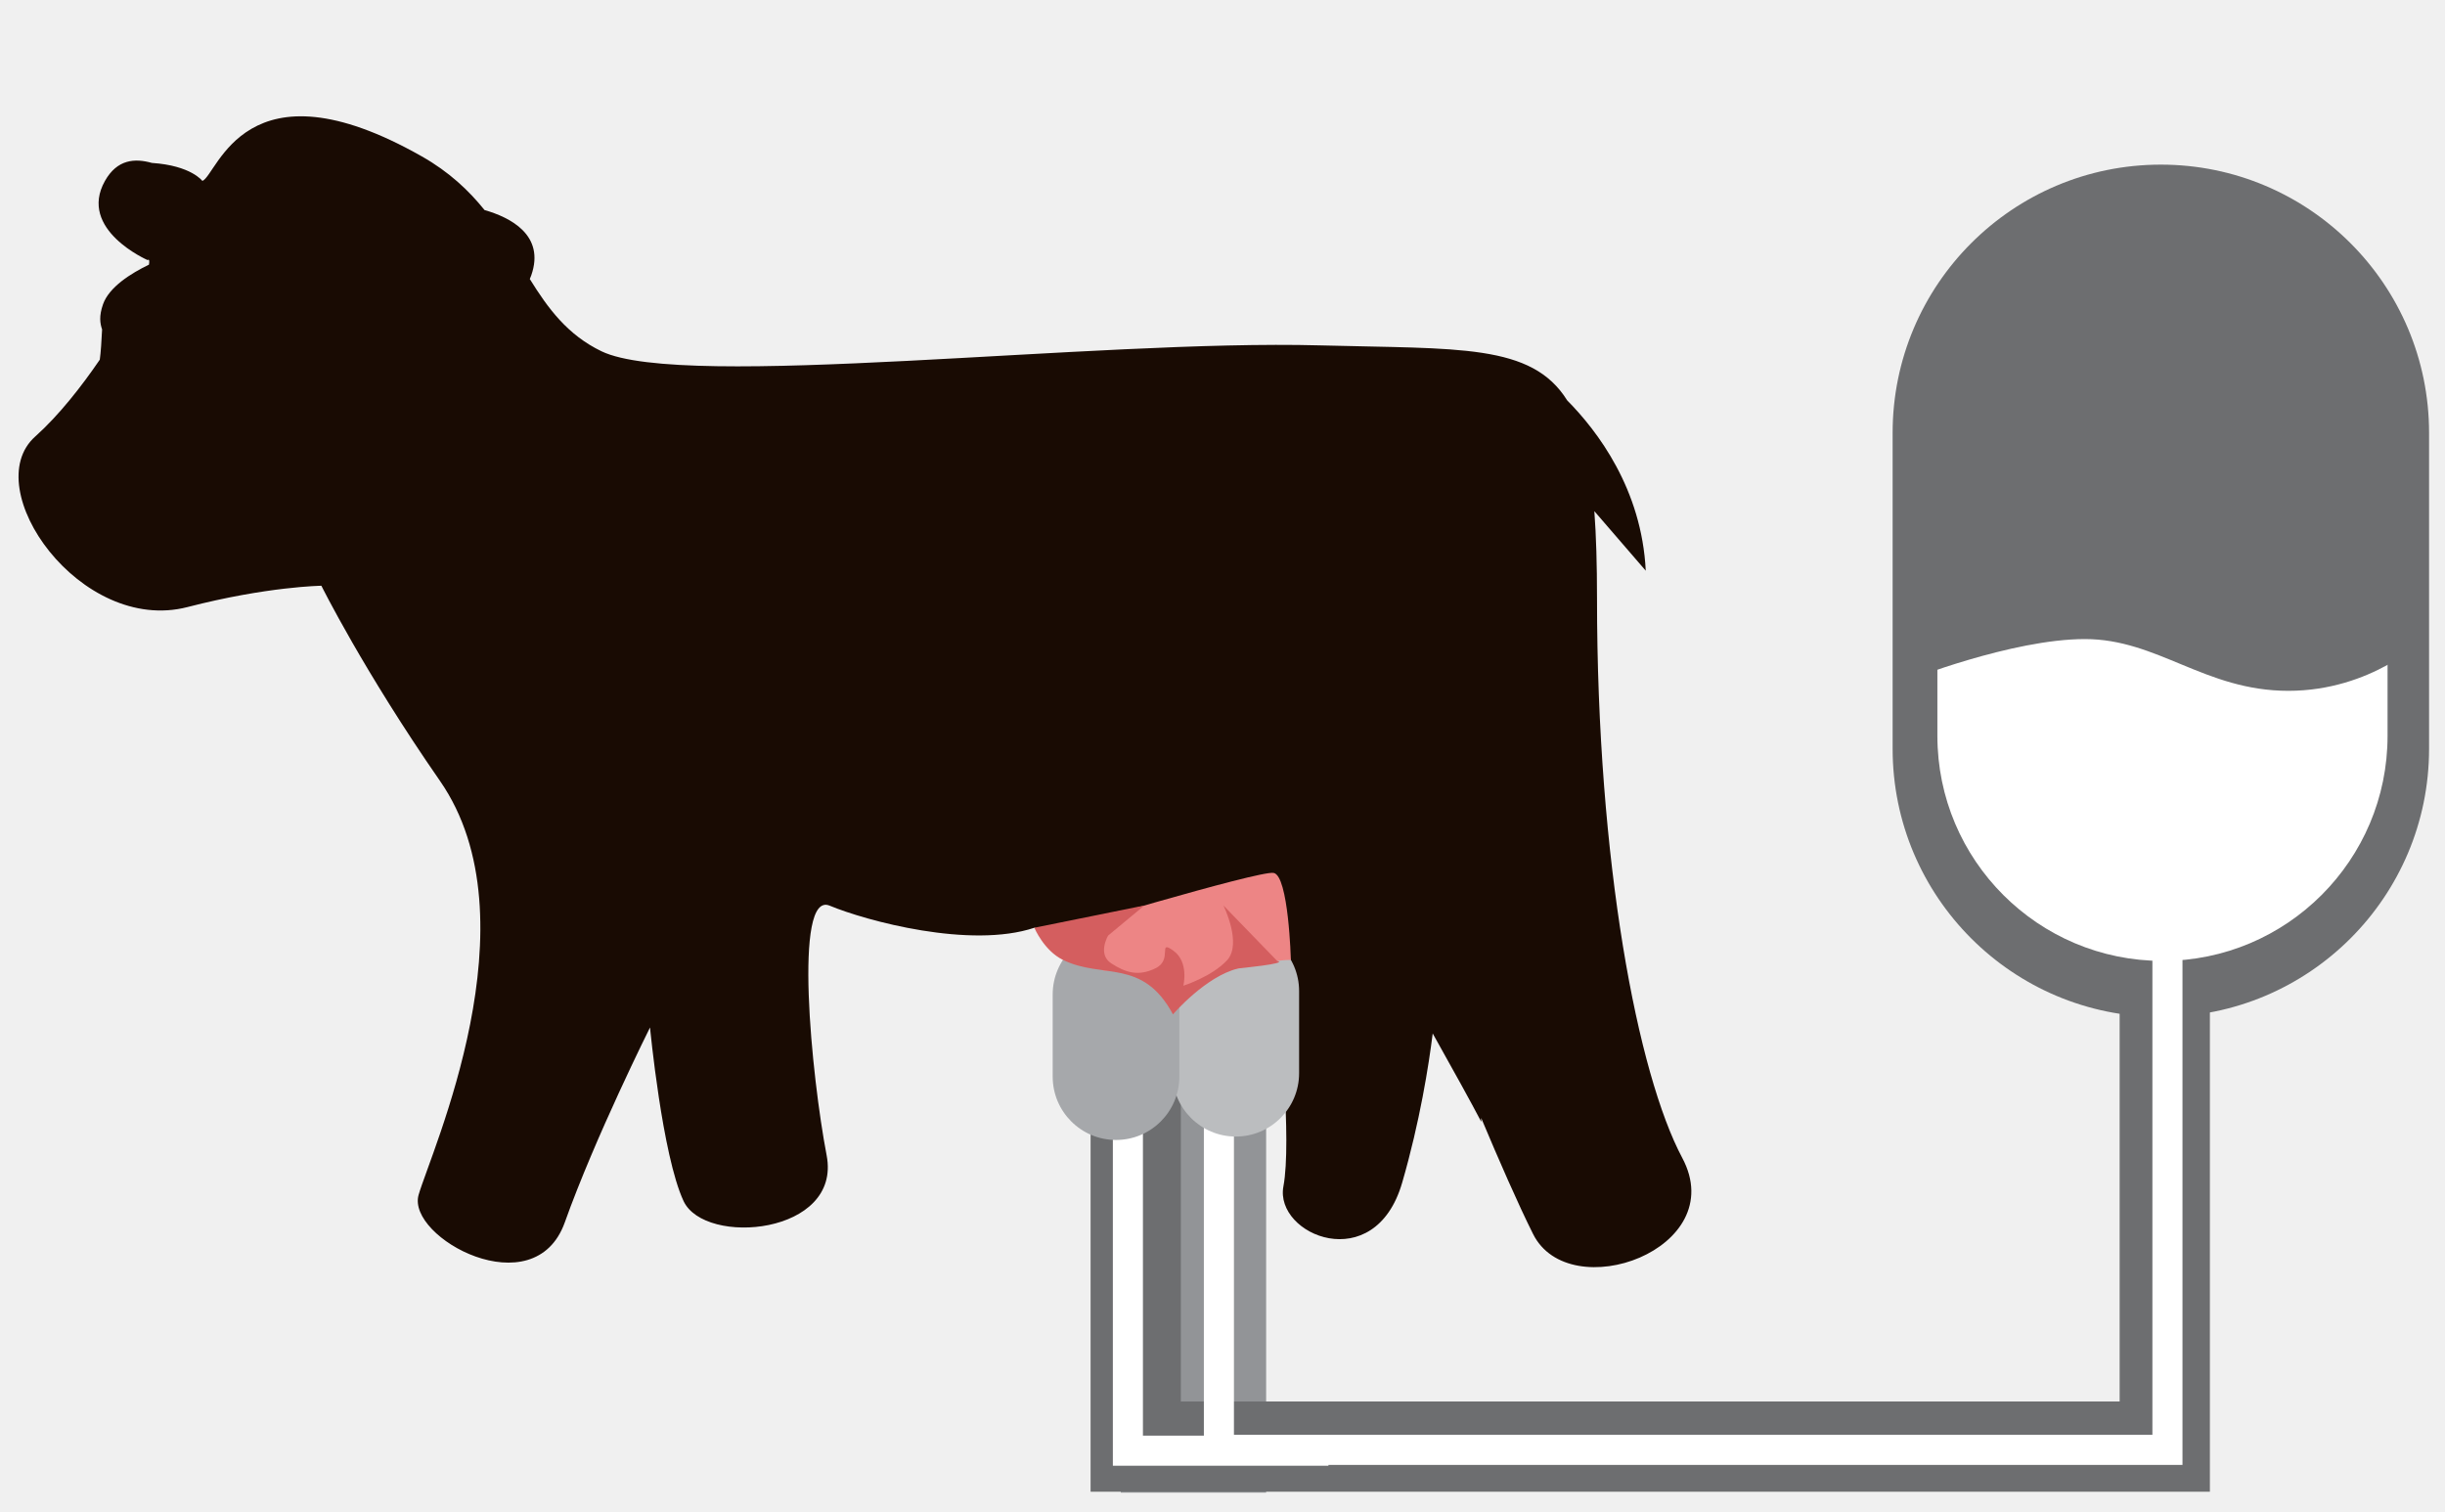
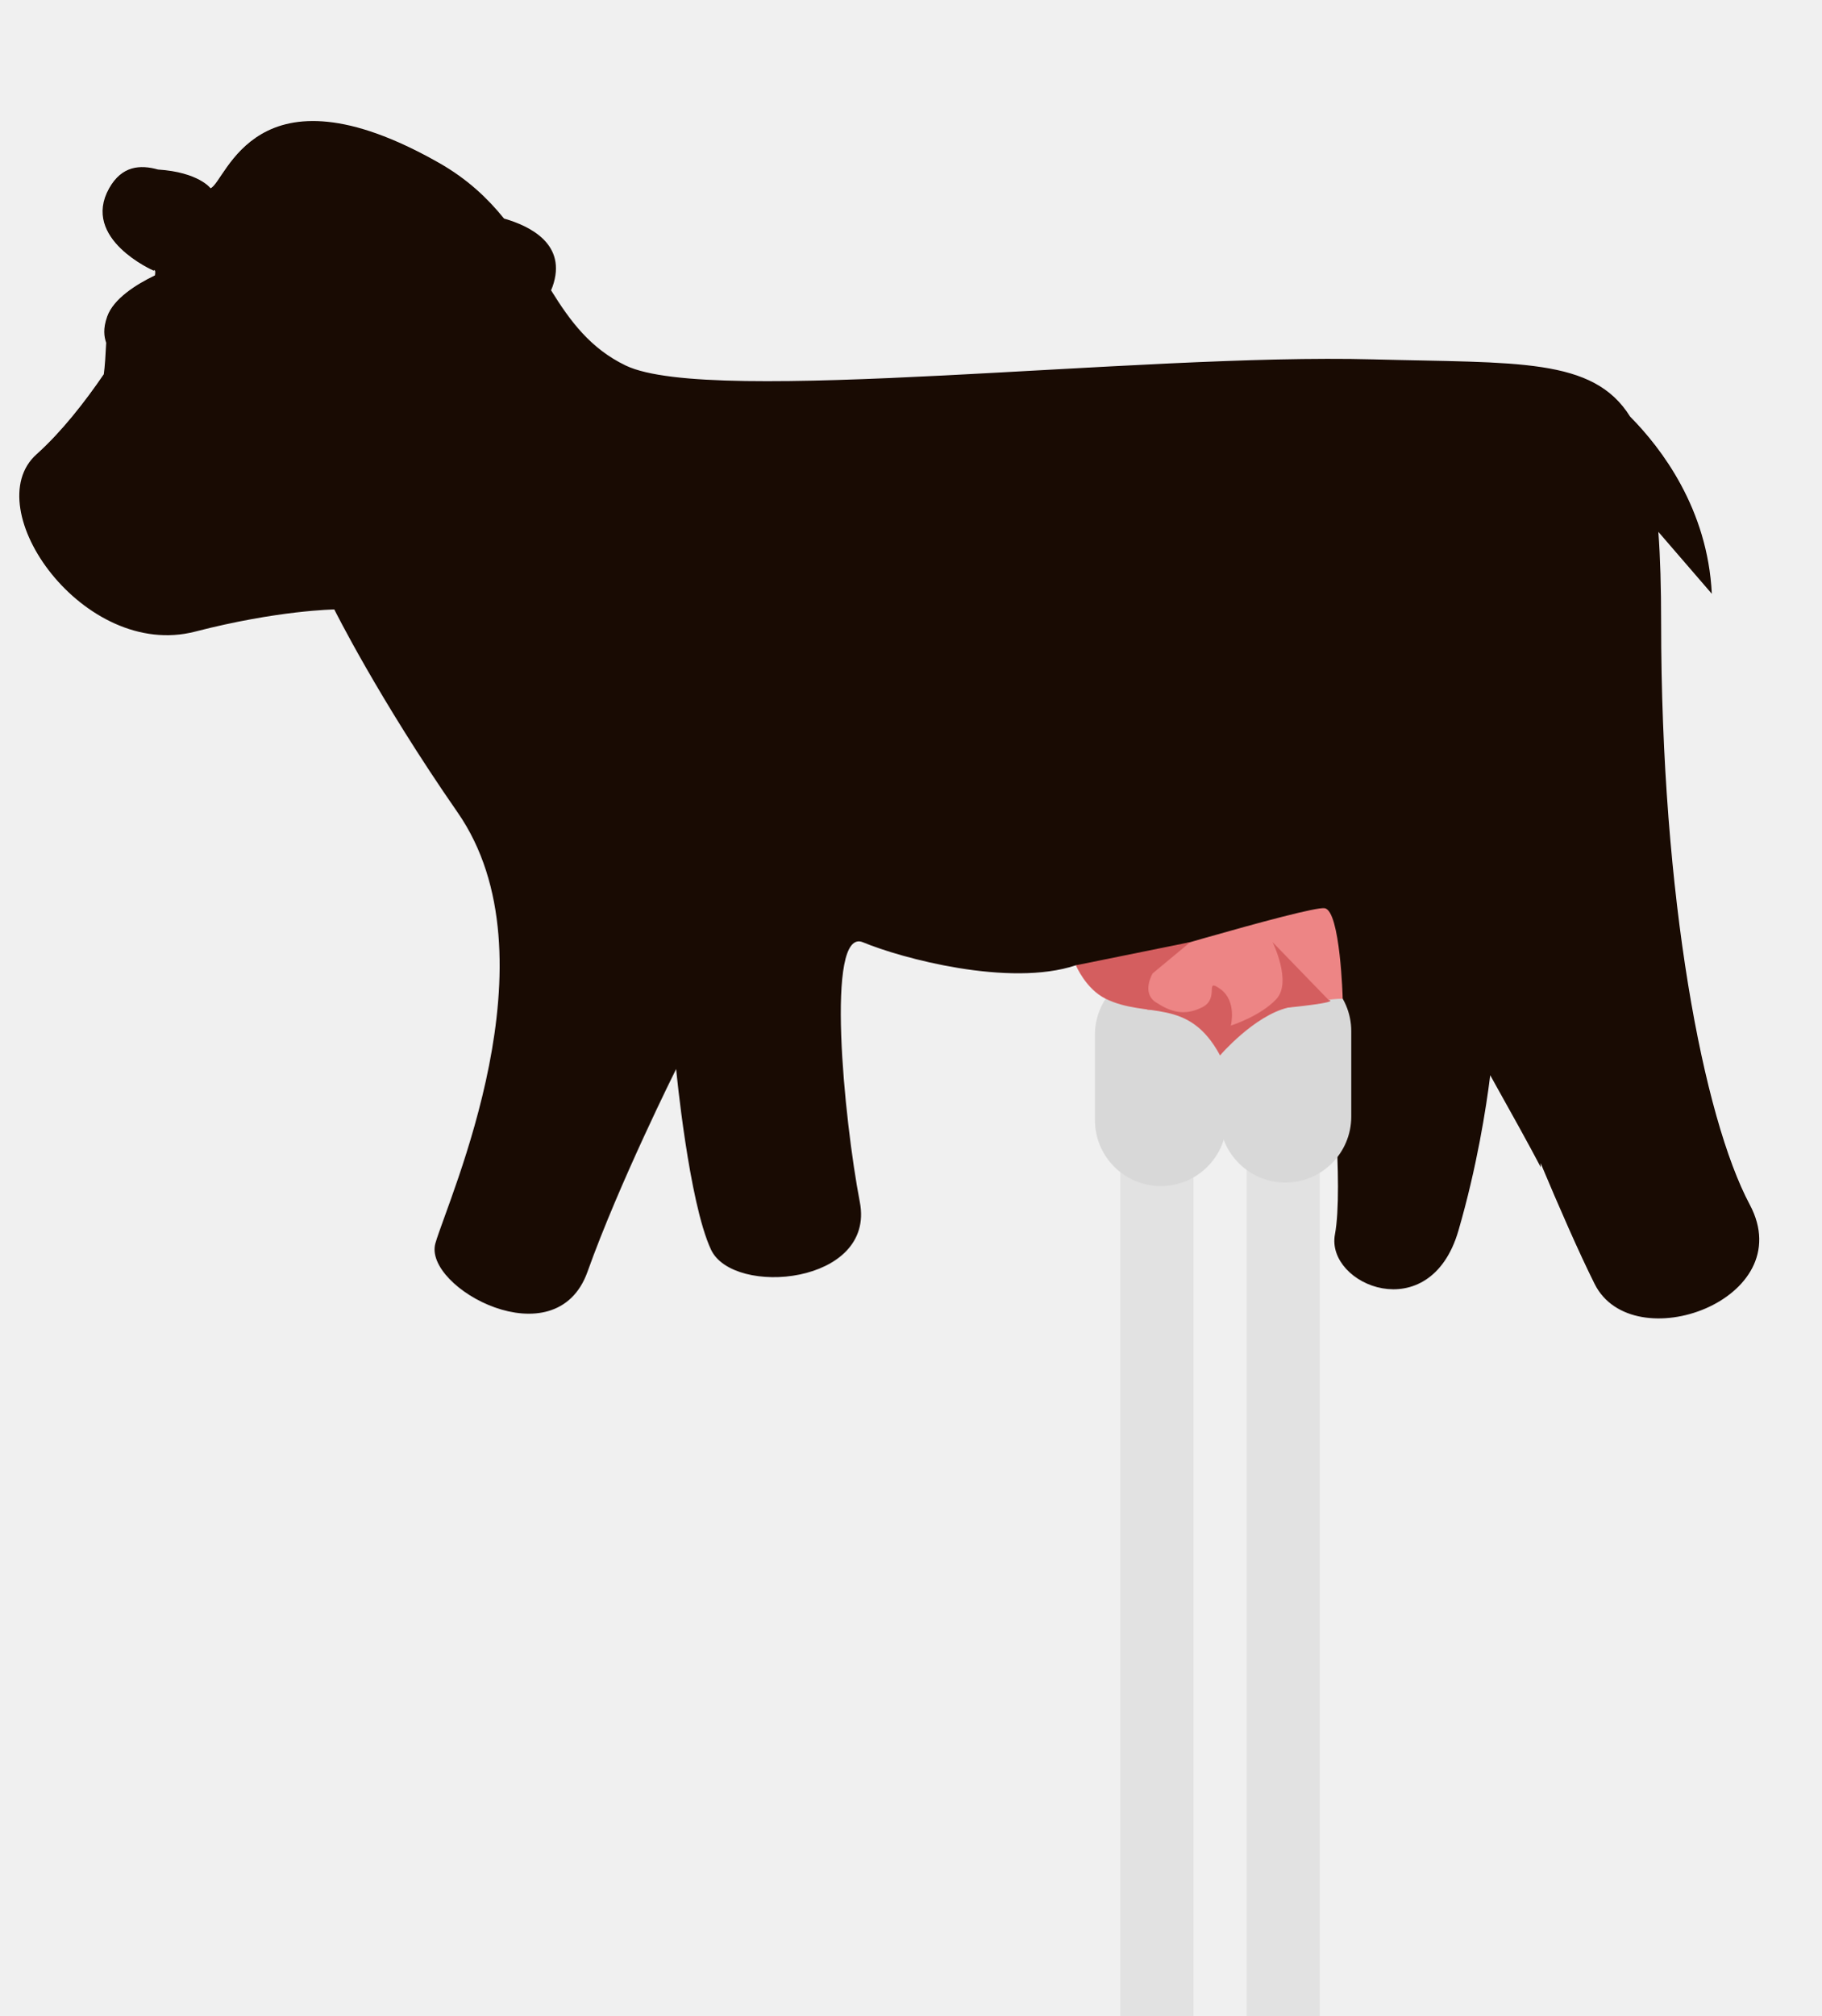
- <svg xmlns="http://www.w3.org/2000/svg" version="1.1" id="Layer_1" x="0px" y="0px" width="765px" height="473px" viewBox="0 0 765 473" enable-background="new 0 0 765 473" xml:space="preserve">
+ <svg xmlns="http://www.w3.org/2000/svg" version="1.1" id="Layer_1" x="0px" y="0px" width="548px" height="606px" viewBox="0 0 548 606" enable-background="new 0 0 548 606" xml:space="preserve">
+   <rect x="375" y="350" fill="#E2E2E2" width="22" height="263" />
+   <rect x="337" y="350" fill="#E2E2E2" width="22" height="263" />
  <g>
+     <path fill="#190B03" d="M526.351,362.281c-13.951-26.178-26.673-92.264-26.673-175.152c0-10.396-0.253-19.398-0.834-27.197   l16.083,18.63c-1.251-25.55-15.133-43.758-24.589-53.301c-11.128-17.841-33.943-16.025-77.354-17.197   c-70.508-1.912-199.051,14.228-224.776,1.848c-10.643-5.124-16.737-13.409-22.446-22.616c0.157-0.373,0.318-0.739,0.459-1.144   c4.425-12.641-6.649-18.153-14.616-20.435c-4.945-6.135-11.078-11.939-19.604-16.772C76.67,17.547,68.094,54.699,63.324,56.61   c0,0-3.522-4.816-15.801-5.635c-5.361-1.508-10.871-1.14-14.688,5.635C24.27,71.85,46.189,81.381,46.189,81.381   s0.76-0.754,0.423,1.421c-5.643,2.724-12.47,7.002-14.375,12.394c-1.31,3.721-0.928,6.002-0.294,7.891   c-0.166,3.458-0.403,7.221-0.72,9.447c-5.653,8.271-12.687,17.318-20.218,24.062c-18.098,16.195,14.218,61.968,47.639,53.347   c25.064-6.471,41.913-6.672,41.913-6.672s13.272,26.728,37.087,61.03c30.304,43.631-2.858,116.235-6.673,129.562   c-3.814,13.347,36.215,35.259,45.746,8.586c9.522-26.684,26.666-60.977,26.666-60.977s3.813,40.021,10.486,54.303   c6.654,14.283,49.542,10.479,44.773-14.282c-4.762-24.78-10.489-82.888,0.954-78.128c11.435,4.762,44.036,13.585,64.037,6.912   c0,0,5.479,0.936,7.521,4.024c3.197,6.269,7.788,14.749,14.773,21.064c-1.39,5.464-1.598,11.149,2.273,13.726   c4.186,2.793,9.922-0.584,15.082-5.31c3.154,0.448,6.575,0.457,10.298-0.106c0.358,4.264,2.127,7.897,7.01,8.274   c9.051,0.698,9.45-6.243,8.639-13.376c3.294-1.588,6.76-3.541,10.416-5.928c0,0,0.021-0.045,0.061-0.123   c0.544,5.186,4.521,44.453,1.852,58.674c-2.857,15.24,28.576,28.401,37.152-1.141c5.569-19.185,8.317-36.748,9.562-46.711   c6.339,11.309,12.008,21.562,15.198,27.658c0,0-0.007-0.436-0.043-1.232c5.458,12.992,11.507,26.857,16.248,36.334   C491.11,408.974,541.6,390.866,526.351,362.281z" />
    <g>
-       <polygon fill="#929497" points="396.153,467.018 350.666,467.018 350.666,438.781 367.919,438.781 367.919,311.72 396.153,311.72       " />
-     </g>
-     <path fill="#190B03" d="M526.351,362.281c-13.952-26.177-26.673-92.264-26.673-175.152c0-10.396-0.253-19.398-0.834-27.197   l16.083,18.63c-1.251-25.55-15.133-43.758-24.589-53.301c-11.128-17.841-33.943-16.025-77.354-17.197   c-70.507-1.912-199.051,14.228-224.776,1.848c-10.643-5.124-16.737-13.409-22.446-22.616c0.157-0.373,0.318-0.739,0.459-1.144   c4.425-12.641-6.649-18.153-14.616-20.435c-4.945-6.135-11.078-11.939-19.604-16.772C76.67,17.547,68.094,54.699,63.324,56.61   c0,0-3.522-4.816-15.801-5.635c-5.361-1.508-10.871-1.14-14.688,5.635c-8.565,15.24,13.354,24.771,13.354,24.771   s0.76-0.754,0.423,1.421c-5.643,2.724-12.47,7.002-14.375,12.394c-1.31,3.721-0.928,6.002-0.294,7.891   c-0.166,3.458-0.403,7.221-0.72,9.447c-5.653,8.271-12.687,17.318-20.218,24.062c-18.098,16.195,14.218,61.968,47.639,53.347   c25.064-6.471,41.913-6.672,41.913-6.672s13.272,26.728,37.087,61.03c30.304,43.631-2.858,116.235-6.673,129.562   c-3.814,13.347,36.215,35.259,45.746,8.586c9.522-26.684,26.666-60.977,26.666-60.977s3.813,40.021,10.486,54.304   c6.654,14.282,49.542,10.478,44.773-14.283c-4.762-24.78-10.489-82.888,0.954-78.128c11.435,4.762,44.036,13.585,64.037,6.912   c0,0,5.478,0.936,7.521,4.025c3.198,6.268,7.788,14.749,14.774,21.064c-1.39,5.464-1.598,11.149,2.273,13.726   c4.186,2.793,9.922-0.584,15.082-5.31c3.154,0.449,6.575,0.457,10.298-0.106c0.358,4.263,2.127,7.897,7.01,8.274   c9.051,0.699,9.45-6.243,8.638-13.376c3.294-1.587,6.76-3.541,10.416-5.927c0,0,0.022-0.045,0.061-0.124   c0.544,5.186,4.52,44.454,1.852,58.674c-2.858,15.24,28.576,28.402,37.152-1.14c5.569-19.185,8.317-36.748,9.562-46.711   c6.339,11.309,12.008,21.562,15.199,27.658c0,0-0.007-0.435-0.043-1.232c5.458,12.991,11.506,26.857,16.248,36.333   C491.11,408.974,541.6,390.866,526.351,362.281z" />
-     <g>
-       <polygon fill="#6D6E70" points="691.438,466.732 341.227,466.732 341.227,310.073 369.463,310.073 369.463,438.496     663.201,438.496 663.201,76.005 691.438,76.005   " />
+       <path fill="#D8D8D8" d="M406.467,335.791c0,10.938-8.87,19.816-19.807,19.816l0,0c-10.956,0-19.816-8.879-19.816-19.816v-25.7    c0-10.937,8.86-19.815,19.816-19.815l0,0c10.937,0,19.807,8.879,19.807,19.815V335.791z" />
    </g>
    <g>
-       <path fill="#6D6E70" d="M760.016,234.263c0,46.343-37.574,83.917-83.917,83.917l0,0c-46.354,0-83.928-37.574-83.928-83.917    v-98.826c0-46.353,37.574-83.927,83.928-83.927l0,0c46.343,0,83.917,37.575,83.917,83.927V234.263z" />
+       <path fill="#D8D8D8" d="M368.994,336.857c0,10.938-8.859,19.815-19.816,19.815l0,0c-10.938,0-19.808-8.879-19.808-19.815v-25.7    c0-10.938,8.87-19.816,19.808-19.816l0,0c10.957,0,19.816,8.88,19.816,19.816V336.857z" />
    </g>
    <g>
-       <path fill="#FFFFFF" d="M747.027,230.237c0,38.879-31.535,70.415-70.425,70.415l0,0c-38.907,0-70.425-31.536-70.425-70.415    v-82.926c0-38.898,31.518-70.434,70.425-70.434l0,0c38.89,0,70.425,31.536,70.425,70.434V230.237z" />
+       <path fill="#ED8585" d="M328.68,291.939c0,0,13.917,0.174,16.472,11.765c0,0,20.166-0.901,21.85,13.668    c0,0,9.457-14.293,20.469-14.376c0,0,10.146-2.656,16.424-2.656c0,0-0.705-26.436-5.411-27.224    C393.773,272.324,328.68,291.939,328.68,291.939z" />
    </g>
    <g>
-       <path fill="#6D6E70" d="M596.84,212.901c0,0,32.63-12.95,55.487-12.95c22.851,0,37.538,16.195,63.651,16.195    c26.105,0,42.438-16.195,42.438-16.195l-6.231-91.988l-57.418-40.837l-58.753,6.48l-31.021,30.783L596.84,212.901z" />
-     </g>
-     <g>
-       <polygon fill="#FFFFFF" points="682.862,458.34 376.67,458.34 376.67,317.775 386.08,317.775 386.08,448.929 673.451,448.929     673.451,241.606 682.862,241.606   " />
-     </g>
-     <g>
-       <path fill="#BBBDBF" d="M406.467,335.791c0,10.938-8.87,19.816-19.807,19.816l0,0c-10.956,0-19.816-8.879-19.816-19.816v-25.7    c0-10.937,8.86-19.815,19.816-19.815l0,0c10.937,0,19.807,8.879,19.807,19.815V335.791z" />
-     </g>
-     <g>
-       <polygon fill="#FFFFFF" points="415.649,458.599 348.193,458.599 348.193,346.004 357.604,346.004 357.604,449.185     415.649,449.185   " />
-     </g>
-     <g>
-       <path fill="#A6A8AB" d="M368.994,336.857c0,10.938-8.859,19.816-19.816,19.816l0,0c-10.938,0-19.808-8.879-19.808-19.816v-25.7    c0-10.937,8.87-19.816,19.808-19.816l0,0c10.957,0,19.816,8.88,19.816,19.816V336.857z" />
-     </g>
-     <g>
-       <path fill="#ED8585" d="M328.68,291.939c0,0,13.917,0.175,16.471,11.765c0,0,20.166-0.901,21.85,13.668    c0,0,9.457-14.293,20.469-14.376c0,0,10.146-2.656,16.424-2.656c0,0-0.706-26.435-5.412-27.224    C393.773,272.324,328.68,291.939,328.68,291.939z" />
-     </g>
-     <g>
-       <path fill="#D45E5F" d="M399.602,300.652l-16.812-17.344c0,0,5.93,11.968,1.141,17.132c-4.789,5.166-13.686,7.97-13.686,7.97    s1.875-7.399-3.145-10.983c-5.018-3.586-0.055,2.794-5.478,5.487c-5.423,2.692-9.467,1.388-13.915-1.489    c-4.451-2.876-0.993-8.704-0.993-8.704l11.333-9.412l-34.413,6.967c0,0,2.95,7.114,8.963,10.064    c12.417,6.103,24.88-0.67,34.403,17.032c0,0,10.238-11.939,20.469-14.376C387.469,302.996,403.525,301.443,399.602,300.652z" />
+       <path fill="#D45E5F" d="M399.602,300.652l-16.812-17.344c0,0,5.93,11.967,1.141,17.131c-4.789,5.166-13.686,7.971-13.686,7.971    s1.875-7.398-3.146-10.983c-5.018-3.586-0.055,2.794-5.478,5.487c-5.423,2.691-9.467,1.388-13.915-1.489    c-4.451-2.876-0.993-8.704-0.993-8.704l11.333-9.412l-34.413,6.967c0,0,2.95,7.115,8.963,10.064    c12.417,6.104,24.88-0.67,34.403,17.032c0,0,10.238-11.938,20.469-14.376C387.469,302.996,403.525,301.443,399.602,300.652z" />
    </g>
  </g>
</svg>
